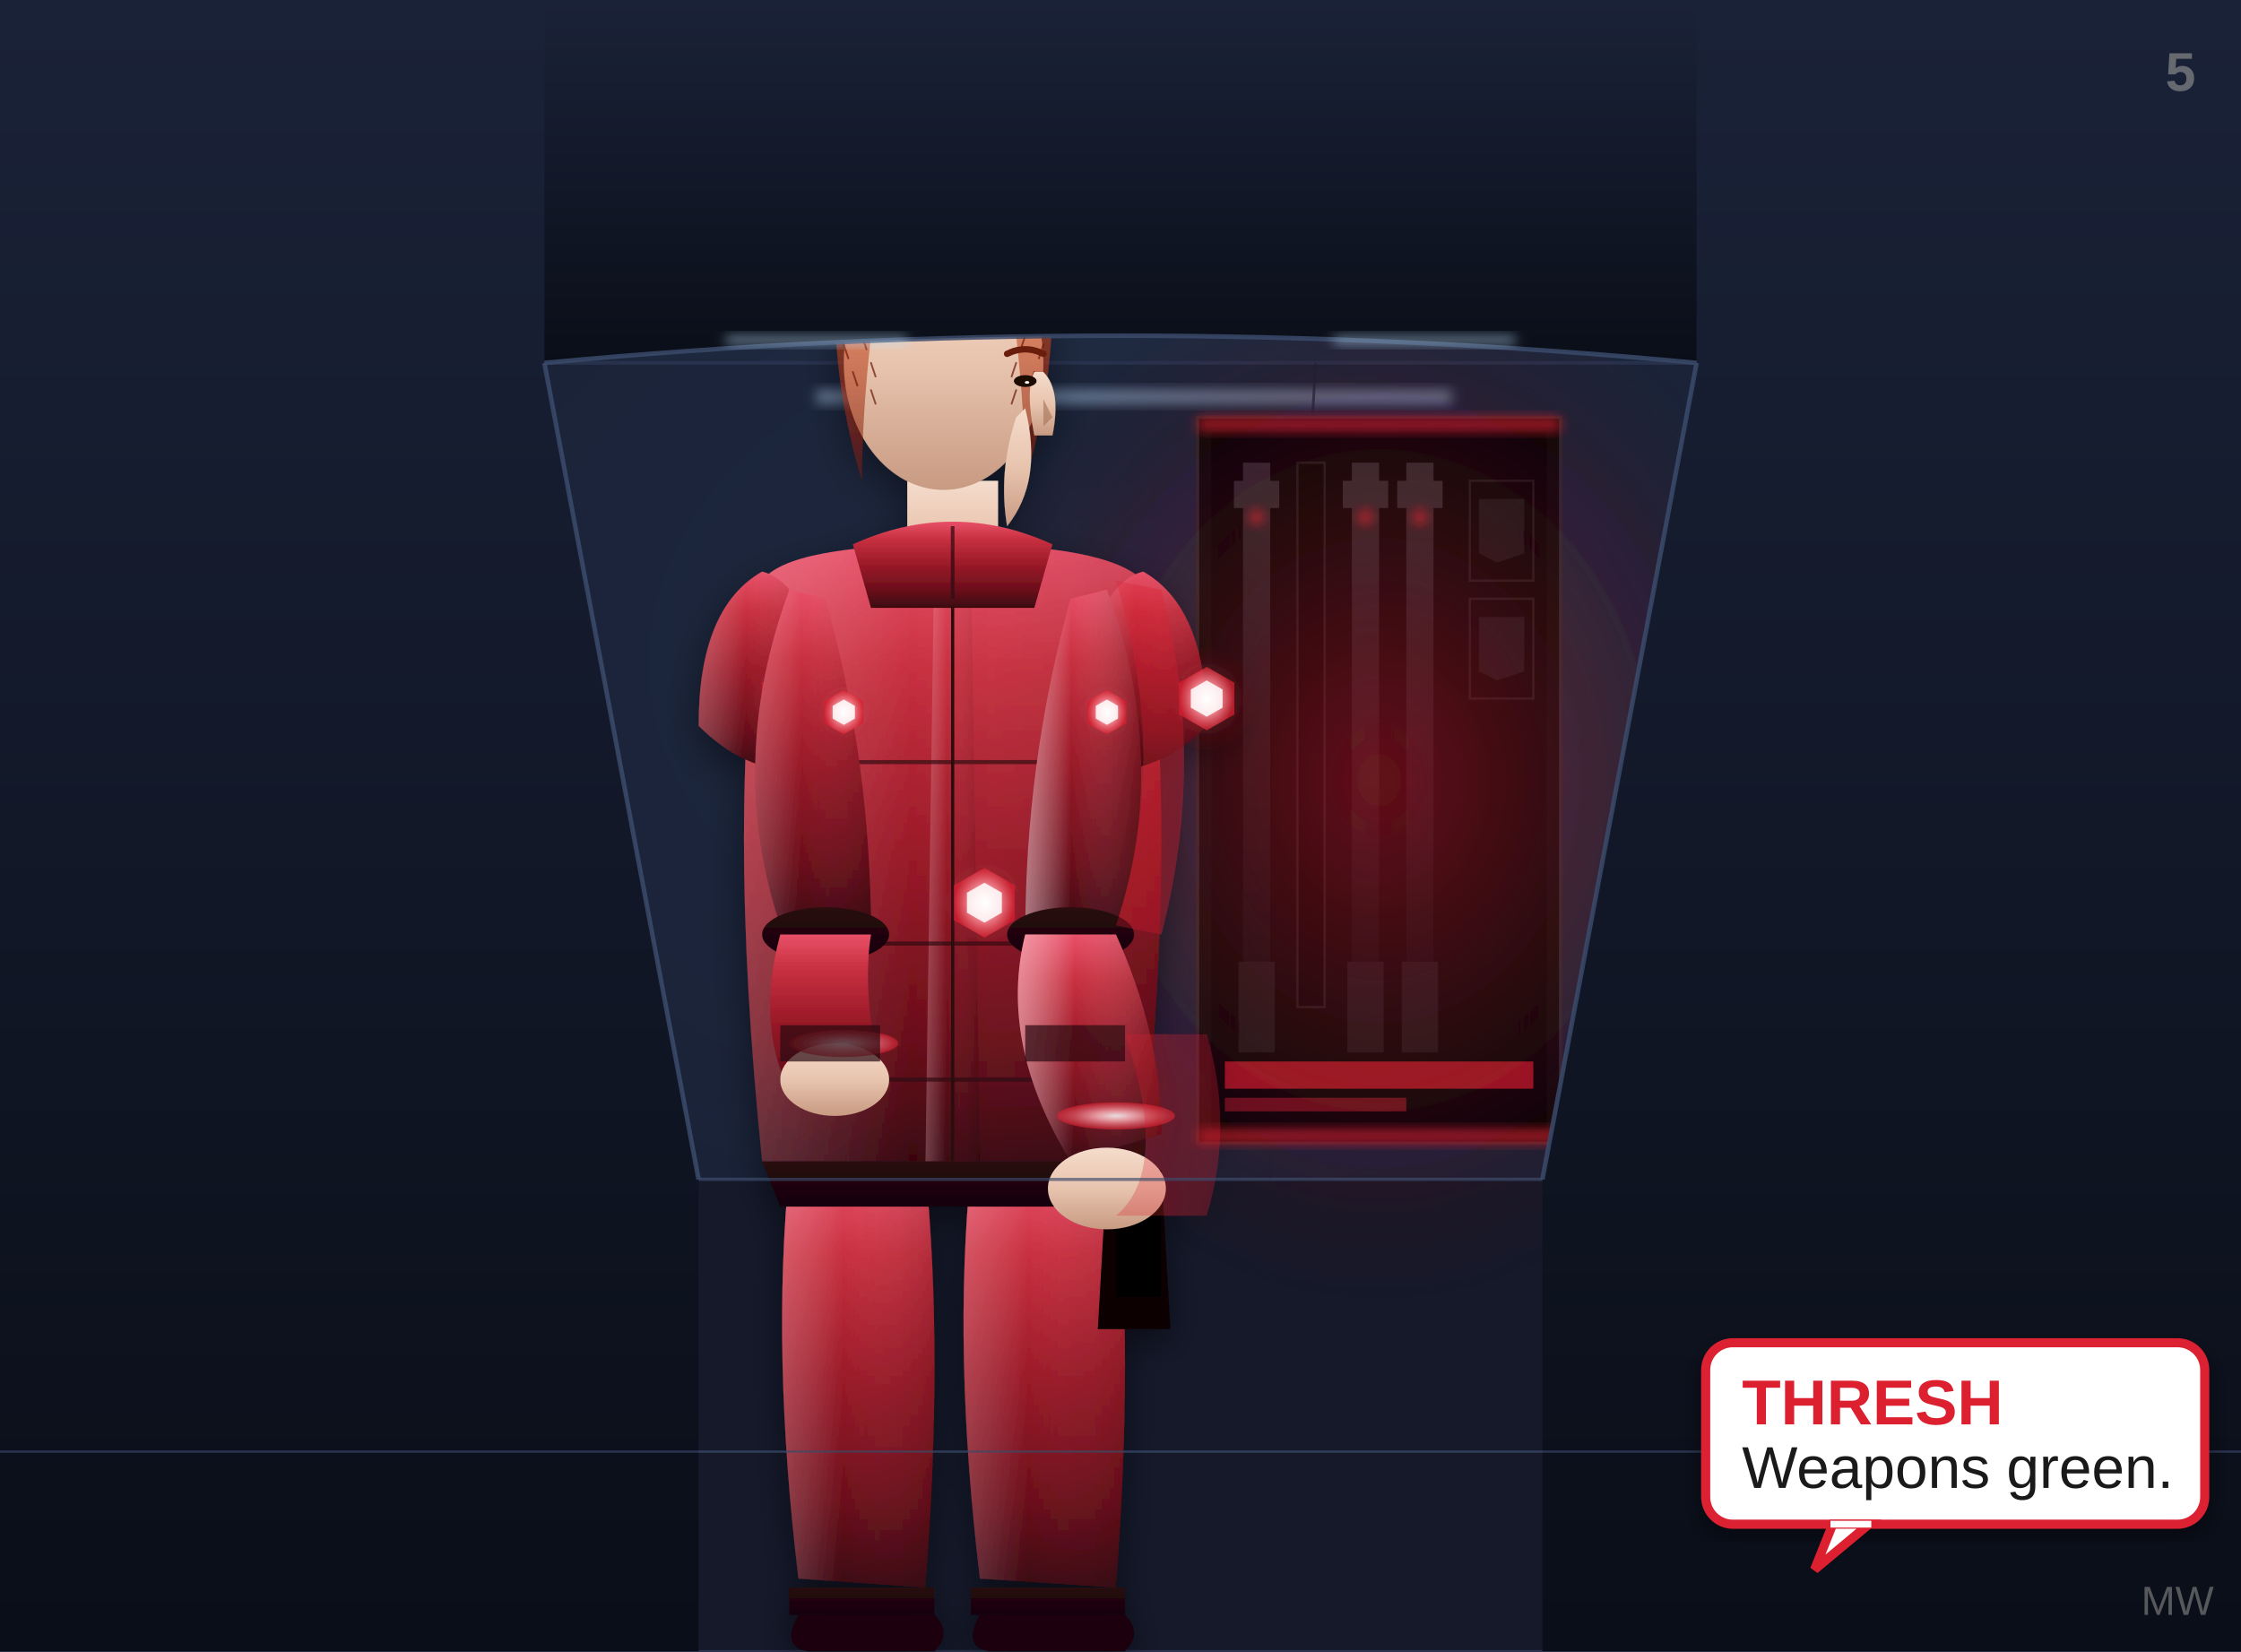
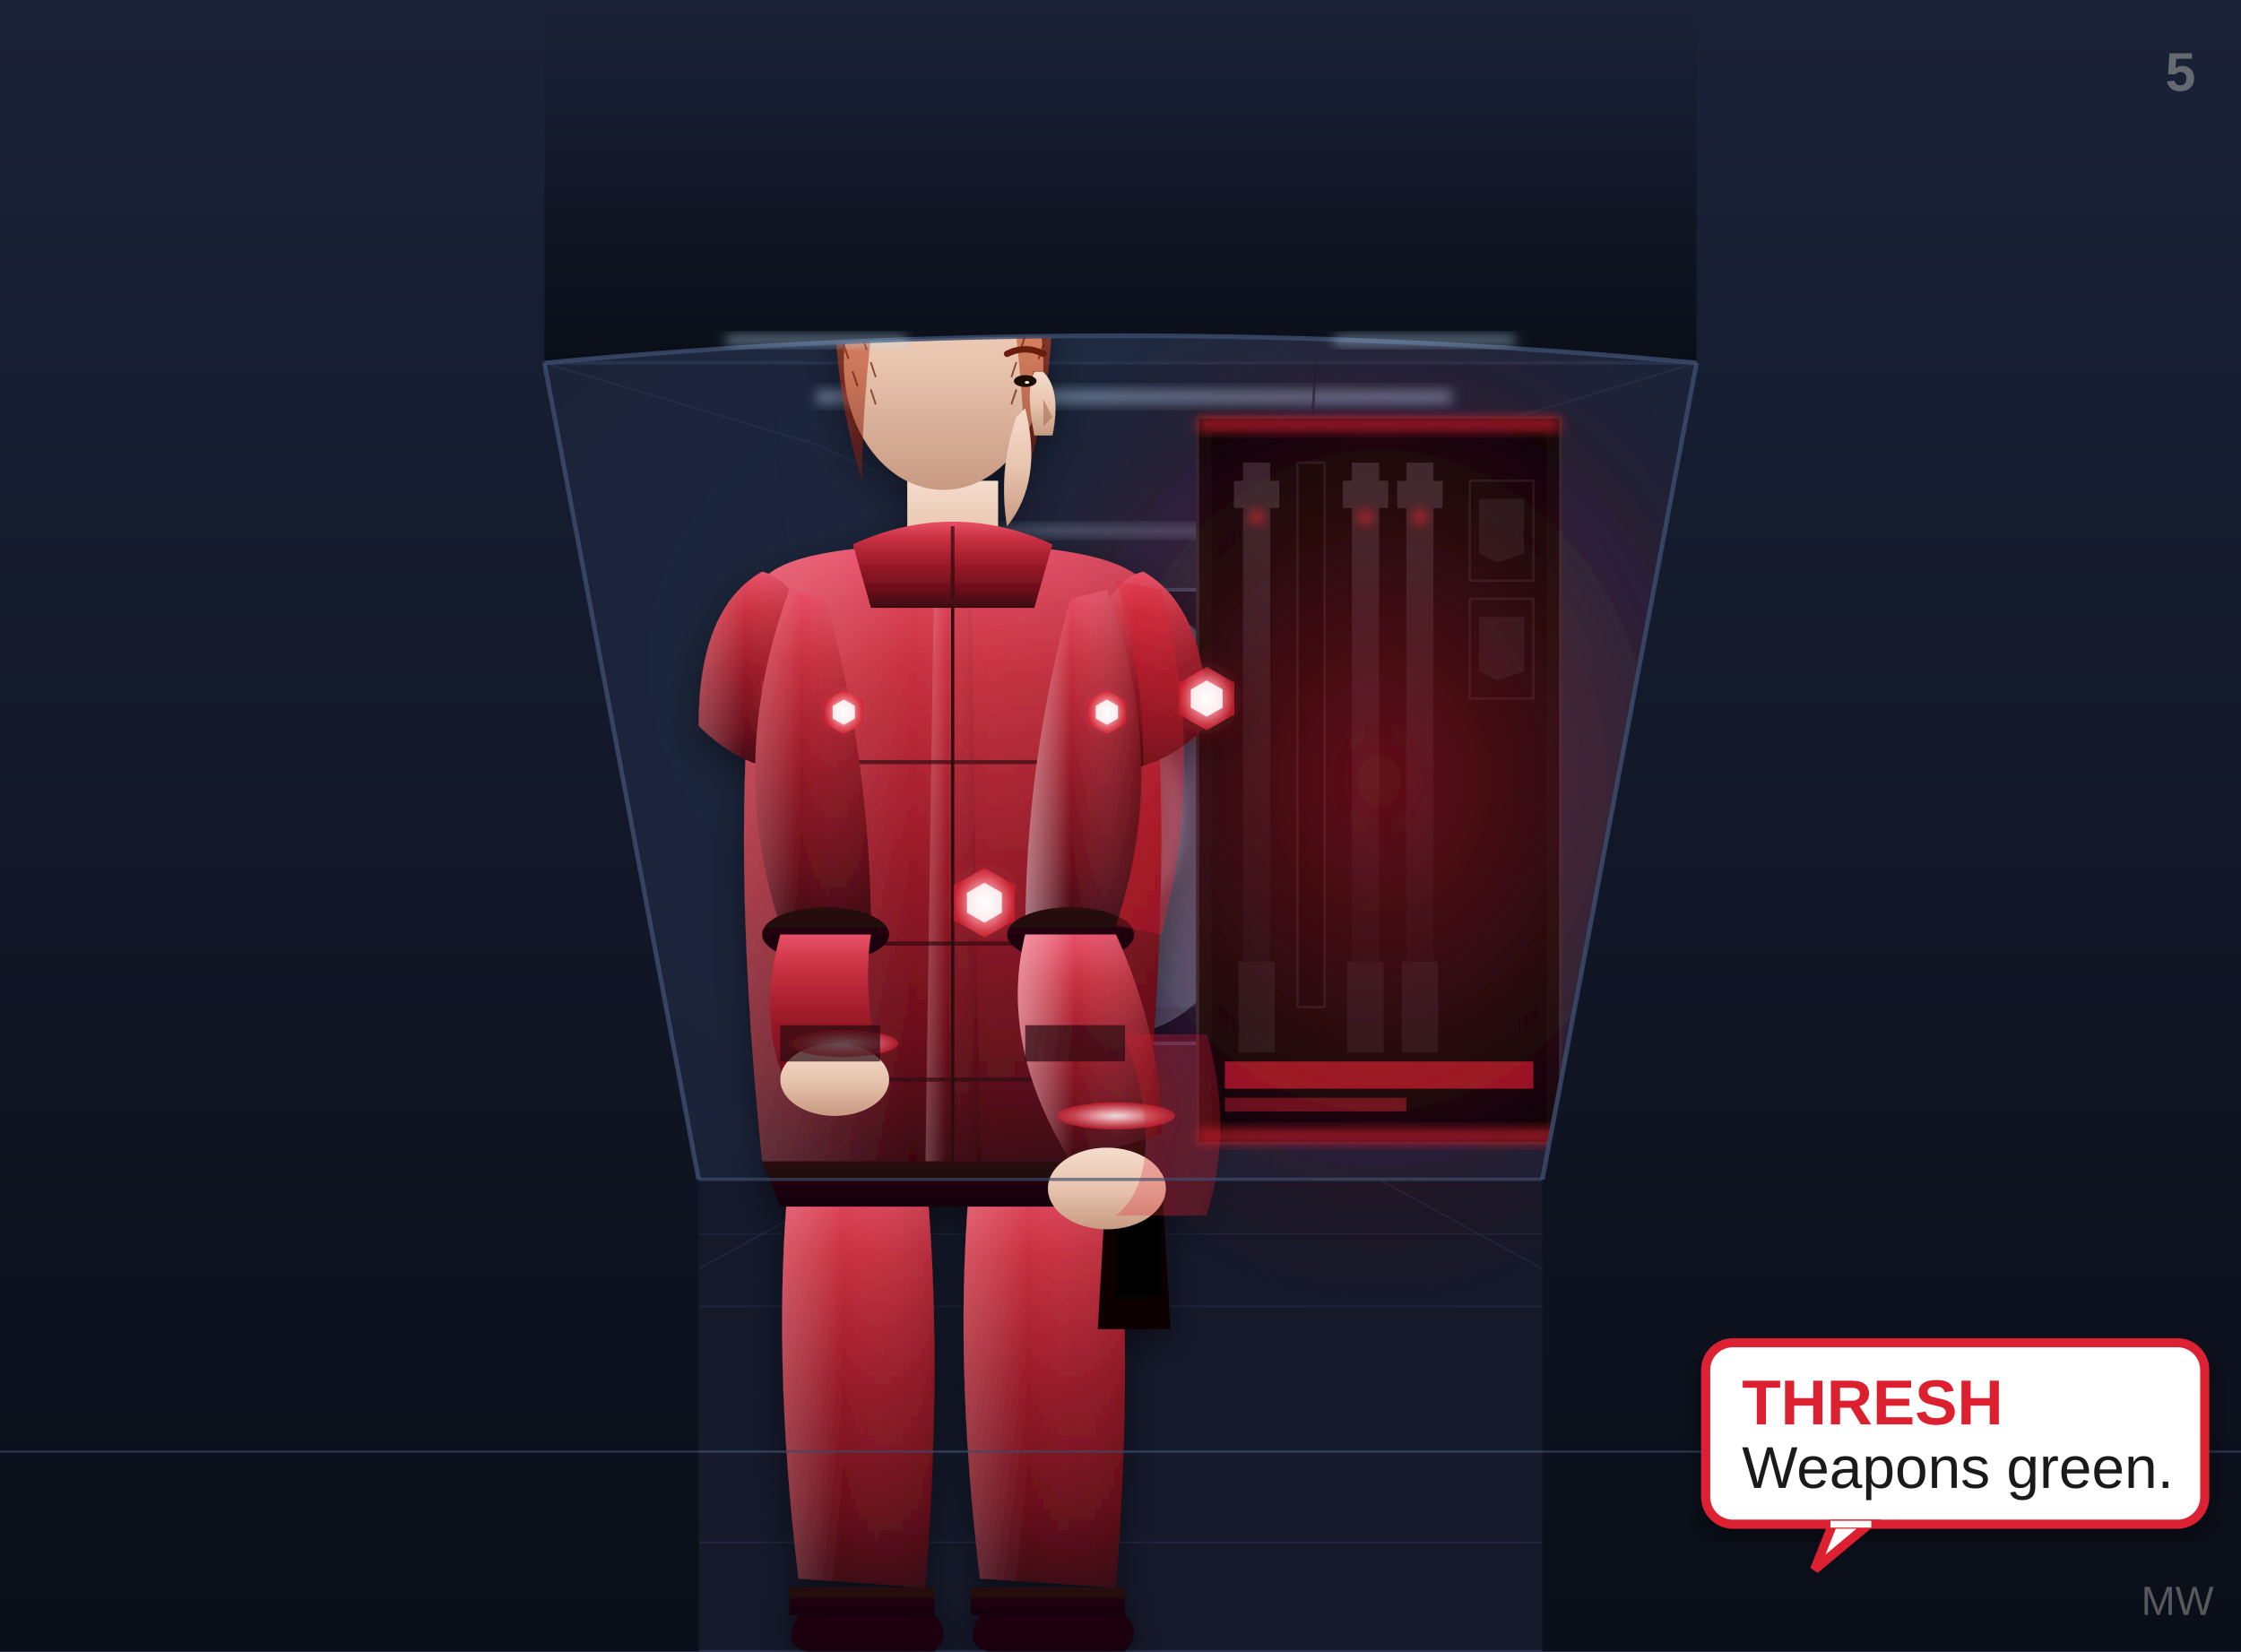
<svg xmlns="http://www.w3.org/2000/svg" viewBox="0 0 494 364" width="494" height="364">
  <defs>
    <filter id="balloonShadow" x="-10%" y="-10%" width="120%" height="120%">
      <feDropShadow dx="0" dy="2" stdDeviation="2.5" flood-color="#000" flood-opacity="0.45" />
    </filter>
    <linearGradient id="p5suitMetal" x1="0%" y1="0%" x2="0%" y2="100%">
      <stop offset="0%" stop-color="#e85068" />
      <stop offset="20%" stop-color="#c83040" />
      <stop offset="50%" stop-color="#9a1a28" />
      <stop offset="80%" stop-color="#6a0e1a" />
      <stop offset="100%" stop-color="#3a0610" />
    </linearGradient>
    <linearGradient id="p5suitHighlight" x1="0%" y1="0%" x2="100%" y2="0%">
      <stop offset="0%" stop-color="#ffd0d8" stop-opacity="0.55" />
      <stop offset="40%" stop-color="#ffffff" stop-opacity="0" />
      <stop offset="100%" stop-color="#000000" stop-opacity="0.25" />
    </linearGradient>
    <linearGradient id="p5suitSeam" x1="0%" y1="0%" x2="0%" y2="100%">
      <stop offset="0%" stop-color="#2a0810" />
      <stop offset="100%" stop-color="#150408" />
    </linearGradient>
    <linearGradient id="p5skinTone" x1="0%" y1="0%" x2="0%" y2="100%">
      <stop offset="0%" stop-color="#f5dccc" />
      <stop offset="50%" stop-color="#e8c4ae" />
      <stop offset="100%" stop-color="#c89a82" />
    </linearGradient>
    <linearGradient id="p5hair" x1="0%" y1="0%" x2="0%" y2="100%">
      <stop offset="0%" stop-color="#d85020" />
      <stop offset="50%" stop-color="#a83012" />
      <stop offset="100%" stop-color="#6a1a08" />
    </linearGradient>
    <radialGradient id="p5hologramCore" cx="50%" cy="50%">
      <stop offset="0%" stop-color="#ffffff" stop-opacity="1" />
      <stop offset="35%" stop-color="#ffb0b8" stop-opacity="0.95" />
      <stop offset="100%" stop-color="#dc2030" stop-opacity="0.7" />
    </radialGradient>
    <radialGradient id="p5hologramGlow" cx="50%" cy="50%">
      <stop offset="0%" stop-color="#ffb0b8" stop-opacity="0.6" />
      <stop offset="50%" stop-color="#dc2030" stop-opacity="0.2" />
      <stop offset="100%" stop-color="#3a0610" stop-opacity="0" />
    </radialGradient>
    <linearGradient id="p5bridgeFrame" x1="0%" y1="0%" x2="0%" y2="100%">
      <stop offset="0%" stop-color="#1a2238" />
      <stop offset="100%" stop-color="#0a0e18" />
    </linearGradient>
    <radialGradient id="p5corridorAmbient" cx="50%" cy="40%" r="80%">
      <stop offset="0%" stop-color="#2a3a58" stop-opacity="0.85" />
      <stop offset="60%" stop-color="#1a2238" stop-opacity="0.95" />
      <stop offset="100%" stop-color="#0a0e18" />
    </radialGradient>
    <radialGradient id="p5securityRim" cx="50%" cy="50%">
      <stop offset="0%" stop-color="#dc2030" stop-opacity="0.45" />
      <stop offset="60%" stop-color="#9a1a28" stop-opacity="0.18" />
      <stop offset="100%" stop-color="#3a0610" stop-opacity="0" />
    </radialGradient>
    <linearGradient id="p5rifleBody" x1="0%" y1="0%" x2="0%" y2="100%">
      <stop offset="0%" stop-color="#2a2a30" />
      <stop offset="50%" stop-color="#15161a" />
      <stop offset="100%" stop-color="#08090c" />
    </linearGradient>
    <filter id="p5bloom" x="-50%" y="-50%" width="200%" height="200%">
      <feGaussianBlur stdDeviation="3" />
    </filter>
    <filter id="p5softBloom" x="-50%" y="-50%" width="200%" height="200%">
      <feGaussianBlur stdDeviation="1.4" />
    </filter>
    <filter id="p5dropShadow" x="-50%" y="-50%" width="200%" height="200%">
      <feDropShadow dx="0" dy="3" stdDeviation="4" flood-color="#000" flood-opacity="0.45" />
    </filter>
    <symbol id="p5hexNode" viewBox="-10 -10 20 20" overflow="visible">
      <polygon points="0,-9 7.8,-4.5 7.8,4.5 0,9 -7.8,4.5 -7.8,-4.5" fill="url(#p5hologramGlow)" filter="url(#p5bloom)" />
      <polygon points="0,-7 6.1,-3.5 6.1,3.5 0,7 -6.1,3.5 -6.1,-3.5" fill="url(#p5hologramCore)" />
      <polygon points="0,-4 3.5,-2 3.5,2 0,4 -3.5,2 -3.5,-2" fill="#ffffff" opacity="0.85" />
    </symbol>
  </defs>
  <g id="p5-corridor">
    <rect width="494" height="364" fill="#0a0e18" />
    <rect width="494" height="364" fill="url(#p5corridorAmbient)" opacity="0.9" />
    <path d="M120,80 L374,80 L340,260 L154,260 Z" fill="#1a2238" opacity="0.65" />
    <line x1="120" y1="80" x2="374" y2="80" stroke="#2a3450" stroke-width="0.8" opacity="0.85" />
    <line x1="154" y1="260" x2="340" y2="260" stroke="#2a3450" stroke-width="0.8" opacity="0.85" />
    <line x1="120" y1="80" x2="154" y2="260" stroke="#2a3450" stroke-width="0.7" opacity="0.7" />
    <line x1="374" y1="80" x2="340" y2="260" stroke="#2a3450" stroke-width="0.7" opacity="0.7" />
+     <rect x="220" y="130" width="54" height="100" fill="#0a1228" opacity="0.85" />
+     <rect x="226" y="138" width="42" height="84" fill="#1a2848" opacity="0.95" />
+     <ellipse cx="247" cy="180" rx="32" ry="48" fill="#7c92ae" filter="url(#p5strongBloom)" opacity="0.5" />
+     <ellipse cx="247" cy="180" rx="14" ry="22" fill="#a8b8d0" filter="url(#p5softBloom)" opacity="0.65" />
+     <rect x="220" y="130" width="54" height="100" fill="none" stroke="#3a4a6a" stroke-width="0.8" />
    <rect x="180" y="86" width="140" height="3" fill="#7c92ae" filter="url(#p5softBloom)" opacity="0.8" />
+     <rect x="220" y="116" width="54" height="2" fill="#7c92ae" filter="url(#p5softBloom)" opacity="0.65" />
    <line x1="200" y1="80" x2="210" y2="260" stroke="#1a2238" stroke-width="0.6" opacity="0.7" />
    <line x1="290" y1="80" x2="280" y2="260" stroke="#1a2238" stroke-width="0.6" opacity="0.7" />
+     <line x1="170" y1="80" x2="184" y2="260" stroke="#1a2238" stroke-width="0.5" opacity="0.5" />
+     <line x1="324" y1="80" x2="310" y2="260" stroke="#1a2238" stroke-width="0.5" opacity="0.5" />
+     <line x1="120" y1="80" x2="180" y2="98" stroke="#2a3450" stroke-width="0.4" opacity="0.55" />
+     <line x1="374" y1="80" x2="314" y2="98" stroke="#2a3450" stroke-width="0.4" opacity="0.55" />
+     <line x1="180" y1="98" x2="220" y2="116" stroke="#2a3450" stroke-width="0.4" opacity="0.5" />
+     <line x1="314" y1="98" x2="274" y2="116" stroke="#2a3450" stroke-width="0.4" opacity="0.5" />
    <path d="M154,260 L340,260 L494,364 L0,364 Z" fill="#15192a" />
    <line x1="0" y1="364" x2="494" y2="364" stroke="#2a3450" stroke-width="0.5" />
    <line x1="100" y1="320" x2="394" y2="320" stroke="#2a3450" stroke-width="0.4" opacity="0.55" />
+     <line x1="50" y1="340" x2="444" y2="340" stroke="#2a3450" stroke-width="0.4" opacity="0.5" />
+     <line x1="130" y1="288" x2="364" y2="288" stroke="#2a3450" stroke-width="0.35" opacity="0.5" />
+     <line x1="148" y1="272" x2="346" y2="272" stroke="#2a3450" stroke-width="0.3" opacity="0.45" />
+     <line x1="0" y1="364" x2="190" y2="260" stroke="#2a3450" stroke-width="0.4" opacity="0.45" />
+     <line x1="494" y1="364" x2="304" y2="260" stroke="#2a3450" stroke-width="0.4" opacity="0.45" />
  </g>
  <g id="p5-weapon-rack" transform="translate(264, 92)">
    <rect x="0" y="0" width="80" height="160" fill="#0a0a0c" />
    <rect x="0" y="0" width="80" height="160" fill="none" stroke="#2a2a30" stroke-width="0.7" />
    <rect x="3" y="3" width="74" height="154" fill="#040406" />
    <rect x="0" y="0" width="80" height="3" fill="#dc2030" filter="url(#p5softBloom)" opacity="0.75" />
    <rect x="0" y="157" width="80" height="3" fill="#dc2030" filter="url(#p5softBloom)" opacity="0.75" />
    <g id="p5-rack-rifles">
      <rect x="10" y="10" width="6" height="120" fill="url(#p5rifleBody)" />
      <rect x="8" y="14" width="10" height="6" fill="#2a2a30" />
      <rect x="9" y="120" width="8" height="20" fill="#15161a" />
      <circle cx="13" cy="22" r="1.5" fill="#dc2030" filter="url(#p5softBloom)" />
      <rect x="22" y="10" width="6" height="120" fill="#020203" stroke="#1a1a1d" stroke-width="0.5" />
      <rect x="34" y="10" width="6" height="120" fill="url(#p5rifleBody)" />
      <rect x="32" y="14" width="10" height="6" fill="#2a2a30" />
      <rect x="33" y="120" width="8" height="20" fill="#15161a" />
      <circle cx="37" cy="22" r="1.5" fill="#dc2030" filter="url(#p5softBloom)" />
      <rect x="46" y="10" width="6" height="120" fill="url(#p5rifleBody)" />
      <rect x="44" y="14" width="10" height="6" fill="#2a2a30" />
      <rect x="45" y="120" width="8" height="20" fill="#15161a" />
      <circle cx="49" cy="22" r="1.5" fill="#dc2030" filter="url(#p5softBloom)" />
      <rect x="60" y="14" width="14" height="22" fill="#040406" stroke="#1a1a1d" stroke-width="0.5" />
      <path d="M62,18 L72,18 L72,30 L66,32 L62,30 Z" fill="#15161a" />
      <rect x="60" y="40" width="14" height="22" fill="#040406" stroke="#1a1a1d" stroke-width="0.5" />
      <path d="M62,44 L72,44 L72,56 L66,58 L62,56 Z" fill="#15161a" />
    </g>
    <rect x="6" y="142" width="68" height="6" fill="#dc2030" opacity="0.7" />
    <rect x="6" y="150" width="40" height="3" fill="#9a1a28" opacity="0.65" />
    <ellipse cx="40" cy="80" rx="100" ry="120" fill="url(#p5securityRim)" filter="url(#p5bloom)" />
  </g>
  <g id="p5-thresh" filter="url(#p5dropShadow)" transform="translate(186, 88)">
    <g id="p5-rifle-held">
      <rect x="42" y="80" width="6" height="100" fill="url(#p5rifleBody)" transform="rotate(-15 45 130)" />
      <rect x="38" y="76" width="14" height="8" fill="#2a2a30" transform="rotate(-15 45 80)" />
      <rect x="40" y="178" width="10" height="14" fill="#15161a" transform="rotate(-15 45 185)" />
      <circle cx="35" cy="98" r="2" fill="#dc2030" filter="url(#p5softBloom)" transform="rotate(-15 45 100)" />
    </g>
    <g id="p5-thresh-figure">
      <g id="p5-thresh-legs">
        <path d="M-12,170 Q-16,210 -10,260 L18,262 Q22,210 18,170 Z" fill="url(#p5suitMetal)" />
        <path d="M-12,170 Q-16,210 -10,260 L18,262 Q22,210 18,170 Z" fill="url(#p5suitHighlight)" opacity="0.45" />
        <rect x="-12" y="262" width="32" height="6" fill="url(#p5suitSeam)" />
        <path d="M-10,268 Q-14,275 -8,276 L20,276 Q24,272 20,268 Z" fill="#1a0408" />
        <path d="M28,170 Q24,210 30,260 L60,262 Q64,210 60,170 Z" fill="url(#p5suitMetal)" />
        <path d="M28,170 Q24,210 30,260 L60,262 Q64,210 60,170 Z" fill="url(#p5suitHighlight)" opacity="0.4" />
        <rect x="28" y="262" width="34" height="6" fill="url(#p5suitSeam)" />
        <path d="M30,268 Q26,275 32,276 L62,276 Q66,272 62,268 Z" fill="#1a0408" />
      </g>
      <g id="p5-thresh-torso">
        <path d="M-18,168 L66,168 L62,178 L-14,178 Z" fill="url(#p5suitSeam)" />
        <path d="M-18,40 Q-26,90 -18,168 L66,168 Q74,90 66,40 Q58,32 24,32 Q-12,32 -18,40 Z" fill="url(#p5suitMetal)" />
        <path d="M-18,40 Q-26,90 -18,168 L66,168 Q74,90 66,40 Q58,32 24,32 Q-12,32 -18,40 Z" fill="url(#p5suitHighlight)" opacity="0.4" />
        <path d="M20,32 L28,32 L30,168 L18,168 Z" fill="url(#p5suitMetal)" />
        <path d="M20,32 L28,32 L30,168 L18,168 Z" fill="url(#p5suitHighlight)" opacity="0.5" />
        <line x1="24" y1="32" x2="24" y2="168" stroke="#2a0810" stroke-width="0.7" />
        <line x1="-14" y1="80" x2="62" y2="80" stroke="#2a0810" stroke-width="0.9" opacity="0.65" />
        <line x1="-14" y1="120" x2="62" y2="120" stroke="#2a0810" stroke-width="0.9" opacity="0.65" />
        <line x1="-14" y1="150" x2="62" y2="150" stroke="#2a0810" stroke-width="0.9" opacity="0.65" />
        <path d="M-18,38 Q-32,46 -32,72 Q-22,82 -10,82 L-6,55 Q-10,40 -18,38 Z" fill="url(#p5suitMetal)" />
        <path d="M-18,38 Q-32,46 -32,72 Q-22,82 -10,82 L-6,55 Q-10,40 -18,38 Z" fill="url(#p5suitHighlight)" opacity="0.5" />
        <path d="M66,38 Q80,46 80,72 Q70,82 58,82 L54,55 Q58,40 66,38 Z" fill="url(#p5suitMetal)" />
        <path d="M66,38 Q80,46 80,72 Q70,82 58,82 L54,55 Q58,40 66,38 Z" fill="url(#p5suitHighlight)" opacity="0.4" />
        <use href="#p5hexNode" x="-22" y="56" width="20" height="20" />
        <use href="#p5hexNode" x="70" y="56" width="20" height="20" />
        <use href="#p5hexNode" x="20" y="100" width="22" height="22" />
        <path d="M58,170 L70,170 L72,205 L56,205 Z" fill="#0a0204" />
        <rect x="60" y="178" width="10" height="20" fill="#050102" />
      </g>
      <g id="p5-thresh-arm-rifle">
        <path d="M58,42 Q72,80 60,116 L40,118 Q40,80 50,44 Z" fill="url(#p5suitMetal)" />
        <path d="M58,42 Q72,80 60,116 L40,118 Q40,80 50,44 Z" fill="url(#p5suitHighlight)" />
        <ellipse cx="50" cy="118" rx="14" ry="6" fill="url(#p5suitSeam)" />
        <path d="M40,118 Q34,142 50,168 L70,162 Q70,140 60,118 Z" fill="url(#p5suitMetal)" />
        <path d="M40,118 Q34,142 50,168 L70,162 Q70,140 60,118 Z" fill="url(#p5suitHighlight)" />
        <ellipse cx="58" cy="174" rx="13" ry="9" fill="url(#p5skinTone)" />
        <use href="#p5hexNode" x="51" y="62" width="14" height="14" />
        <ellipse cx="60" cy="158" rx="13" ry="3" fill="url(#p5hologramCore)" opacity="0.85" />
        <path d="M40,138 L62,138 L62,146 L40,146 Z" fill="#2a0810" opacity="0.7" />
      </g>
      <g id="p5-thresh-arm-barrel">
        <path d="M-12,42 Q-26,80 -14,116 L6,118 Q6,80 -4,44 Z" fill="url(#p5suitMetal)" />
        <path d="M-12,42 Q-26,80 -14,116 L6,118 Q6,80 -4,44 Z" fill="url(#p5suitHighlight)" opacity="0.45" />
        <ellipse cx="-4" cy="118" rx="14" ry="6" fill="url(#p5suitSeam)" />
        <path d="M-14,118 Q-20,140 -10,156 L8,150 Q4,130 6,118 Z" fill="url(#p5suitMetal)" />
        <ellipse cx="-2" cy="150" rx="12" ry="8" fill="url(#p5skinTone)" />
        <use href="#p5hexNode" x="-7" y="62" width="14" height="14" />
        <ellipse cx="0" cy="142" rx="12" ry="3" fill="url(#p5hologramCore)" opacity="0.85" />
        <path d="M-14,138 L8,138 L8,146 L-14,146 Z" fill="#2a0810" opacity="0.7" />
      </g>
      <g id="p5-thresh-neck">
        <path d="M14,18 L14,42 L34,42 L34,18 Z" fill="url(#p5skinTone)" />
        <path d="M2,32 Q24,22 46,32 L42,46 L6,46 Z" fill="url(#p5suitMetal)" />
        <line x1="24" y1="28" x2="24" y2="44" stroke="#2a0810" stroke-width="0.8" opacity="0.7" />
      </g>
      <g id="p5-thresh-head">
        <ellipse cx="22" cy="-8" rx="22" ry="28" fill="url(#p5skinTone)" />
        <path d="M-2,-22 Q-2,-2 4,18 Q4,4 6,-14 Z" fill="url(#p5hair)" opacity="0.55" />
        <path d="M46,-22 Q46,-2 40,18 Q40,4 38,-14 Z" fill="url(#p5hair)" opacity="0.55" />
        <g stroke="#6a1a08" stroke-width="0.4" stroke-linecap="round" opacity="0.7">
          <line x1="0" y1="-12" x2="1" y2="-9" />
          <line x1="2" y1="-6" x2="3" y2="-3" />
          <line x1="4" y1="-14" x2="5" y2="-11" />
          <line x1="6" y1="-8" x2="7" y2="-5" />
          <line x1="6" y1="-2" x2="7" y2="1" />
          <line x1="44" y1="-12" x2="43" y2="-9" />
          <line x1="42" y1="-6" x2="41" y2="-3" />
          <line x1="40" y1="-14" x2="39" y2="-11" />
          <line x1="38" y1="-8" x2="37" y2="-5" />
          <line x1="38" y1="-2" x2="37" y2="1" />
        </g>
        <path d="M2,-26 Q22,-32 44,-26 Q46,-26 46,-22 Q42,-22 22,-26 Q4,-22 2,-22 Q2,-26 2,-26 Z" fill="url(#p5hair)" />
        <path d="M4,-26 Q6,-50 18,-58 Q34,-56 44,-46 Q48,-30 46,-26 Q42,-38 36,-46 Q24,-50 14,-44 Q6,-32 4,-26 Z" fill="url(#p5hair)" />
        <path d="M10,-32 Q18,-44 34,-44 Q42,-38 44,-30 Q34,-40 24,-42 Q14,-40 10,-32 Z" fill="#6a1a08" opacity="0.55" />
        <g stroke="#6a1a08" stroke-width="1" stroke-linecap="round" fill="none" opacity="0.85">
          <path d="M6,-30 Q16,-42 30,-44" />
          <path d="M10,-34 Q22,-46 38,-42" />
          <path d="M14,-38 Q28,-48 42,-38" />
          <path d="M18,-44 Q32,-50 44,-32" />
        </g>
        <g stroke="#e8a05a" stroke-width="0.8" stroke-linecap="round" fill="none" opacity="0.85">
          <path d="M14,-46 Q26,-52 38,-44" />
          <path d="M18,-50 Q30,-54 40,-46" />
        </g>
        <path d="M22,-58 L28,-58 L30,-56 Q26,-54 22,-54 Z" fill="#d85020" opacity="0.85" />
        <path d="M44,-6 Q48,-2 46,8 L42,8 Q40,-2 42,-6 Z" fill="url(#p5skinTone)" />
        <path d="M40,2 Q44,18 36,28 Q34,16 38,4 Z" fill="url(#p5skinTone)" />
        <ellipse cx="40" cy="-4" rx="2.5" ry="1.3" fill="#1a0a04" />
        <ellipse cx="40.4" cy="-3.7" rx="0.5" ry="0.3" fill="#ffffff" />
        <path d="M36,-10 Q40,-12 44,-10" fill="none" stroke="#6a1a08" stroke-width="1.4" stroke-linecap="round" />
        <path d="M44,0 L46,4 L44,6 Z" fill="#a8765a" opacity="0.65" />
      </g>
    </g>
    <path d="M60,40 Q72,80 60,116 L70,118 Q80,80 70,42 Z" fill="#dc2030" opacity="0.32" />
    <path d="M62,140 Q72,170 60,180 L80,180 Q86,160 80,140 Z" fill="#dc2030" opacity="0.28" />
  </g>
  <g id="p5-archway">
    <path d="M0,0 L120,0 L120,80 L154,260 L154,364 L0,364 Z" fill="url(#p5bridgeFrame)" />
    <path d="M494,0 L374,0 L374,80 L340,260 L340,364 L494,364 Z" fill="url(#p5bridgeFrame)" />
    <path d="M120,0 L374,0 L374,80 Q247,68 120,80 Z" fill="url(#p5bridgeFrame)" />
    <path d="M120,80 Q247,68 374,80" fill="none" stroke="#3a4a6a" stroke-width="1" opacity="0.85" />
    <line x1="120" y1="80" x2="154" y2="260" stroke="#3a4a6a" stroke-width="1" opacity="0.85" />
    <line x1="374" y1="80" x2="340" y2="260" stroke="#3a4a6a" stroke-width="1" opacity="0.85" />
    <line x1="154" y1="260" x2="340" y2="260" stroke="#3a4a6a" stroke-width="0.7" opacity="0.65" />
    <rect x="160" y="74" width="40" height="2" fill="#bfe4ff" filter="url(#p5softBloom)" opacity="0.55" />
    <rect x="294" y="74" width="40" height="2" fill="#bfe4ff" filter="url(#p5softBloom)" opacity="0.55" />
    <line x1="0" y1="320" x2="494" y2="320" stroke="#3a4a6a" stroke-width="0.5" opacity="0.65" />
  </g>
  <g id="p5-dialogue">
    <rect x="376" y="296" width="110" height="40" rx="6" fill="white" stroke="#dc2030" stroke-width="2" filter="url(#balloonShadow)" />
    <polygon points="404,336 412,336 400,346" fill="white" stroke="#dc2030" stroke-width="2" />
    <line x1="403.5" y1="336" x2="412.5" y2="336" stroke="white" stroke-width="1.5" />
    <text x="384" y="314" font-family="Helvetica Neue, Arial, sans-serif" font-size="14" font-weight="800" fill="#dc2030">THRESH</text>
    <text x="384" y="328" font-family="Helvetica Neue, Arial, sans-serif" font-size="13" fill="#1a1a1a">Weapons green.</text>
  </g>
  <g id="p5-meta">
    <text x="484" y="20" text-anchor="end" font-family="Helvetica Neue, Arial, sans-serif" font-size="12" font-weight="bold" fill="#888" opacity="0.7">5</text>
    <text x="488" y="356" text-anchor="end" font-family="Helvetica Neue, Arial, sans-serif" font-size="9" fill="#888" opacity="0.6">MW</text>
  </g>
</svg>
